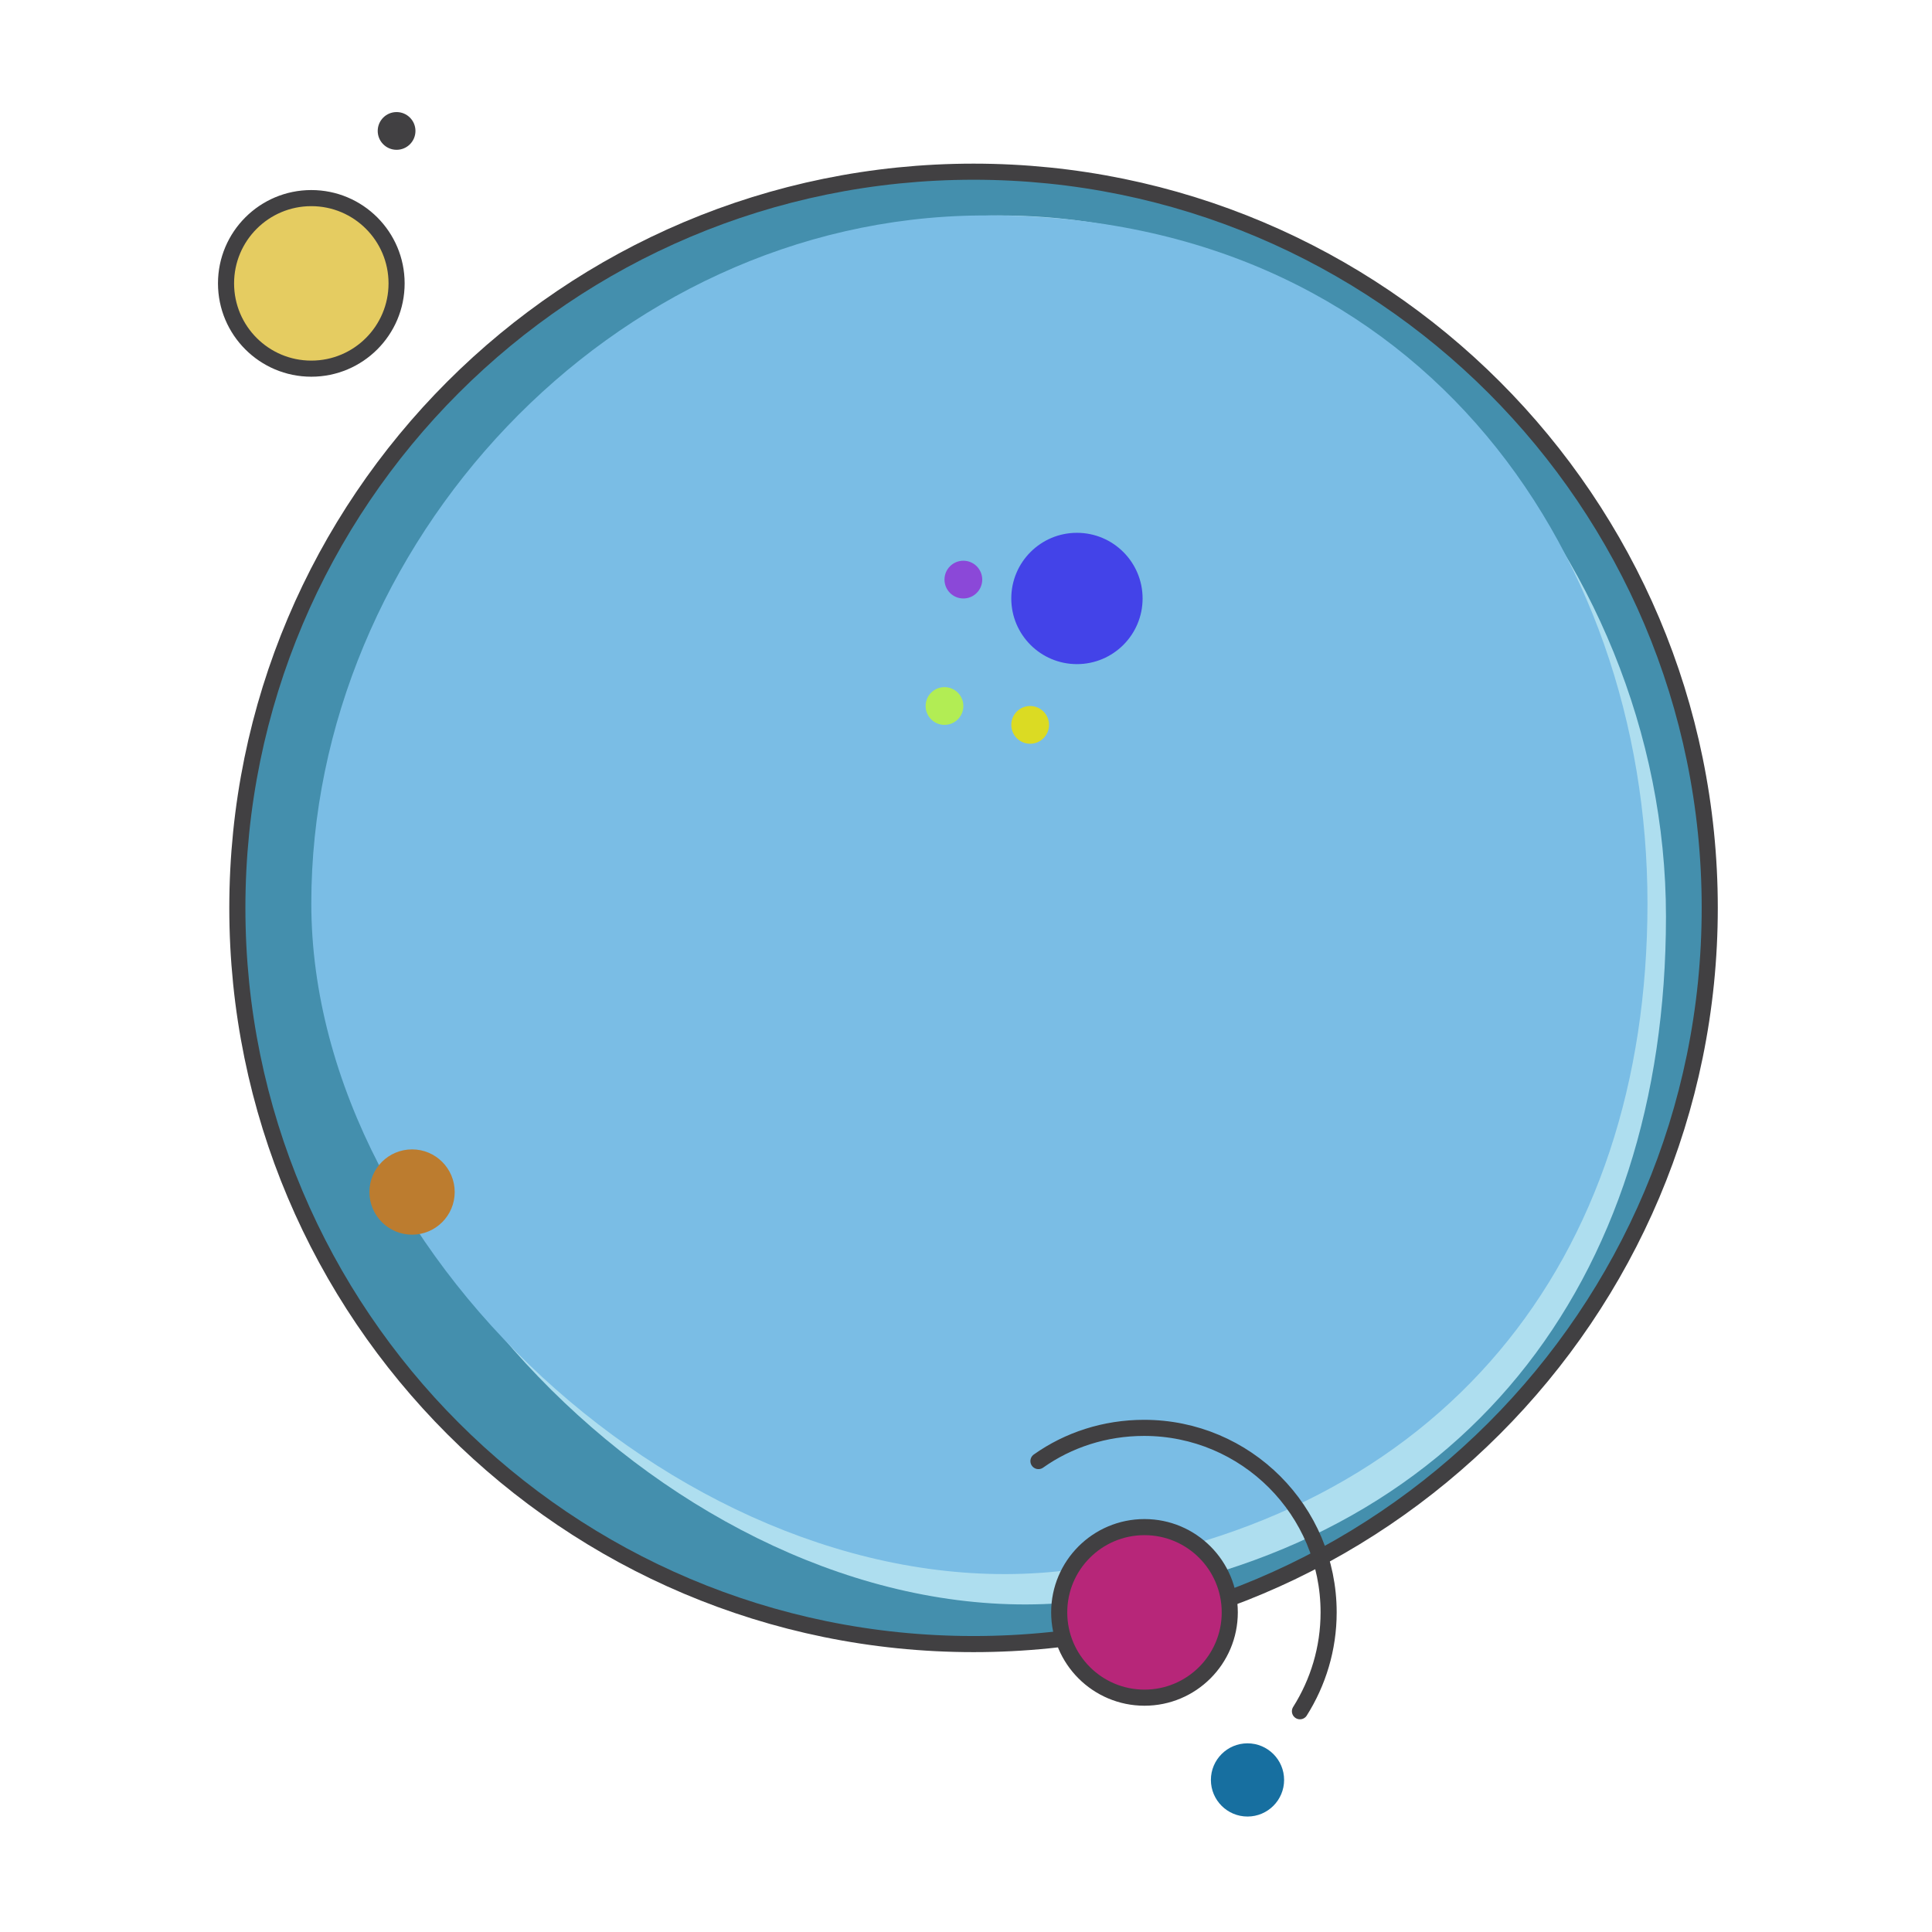
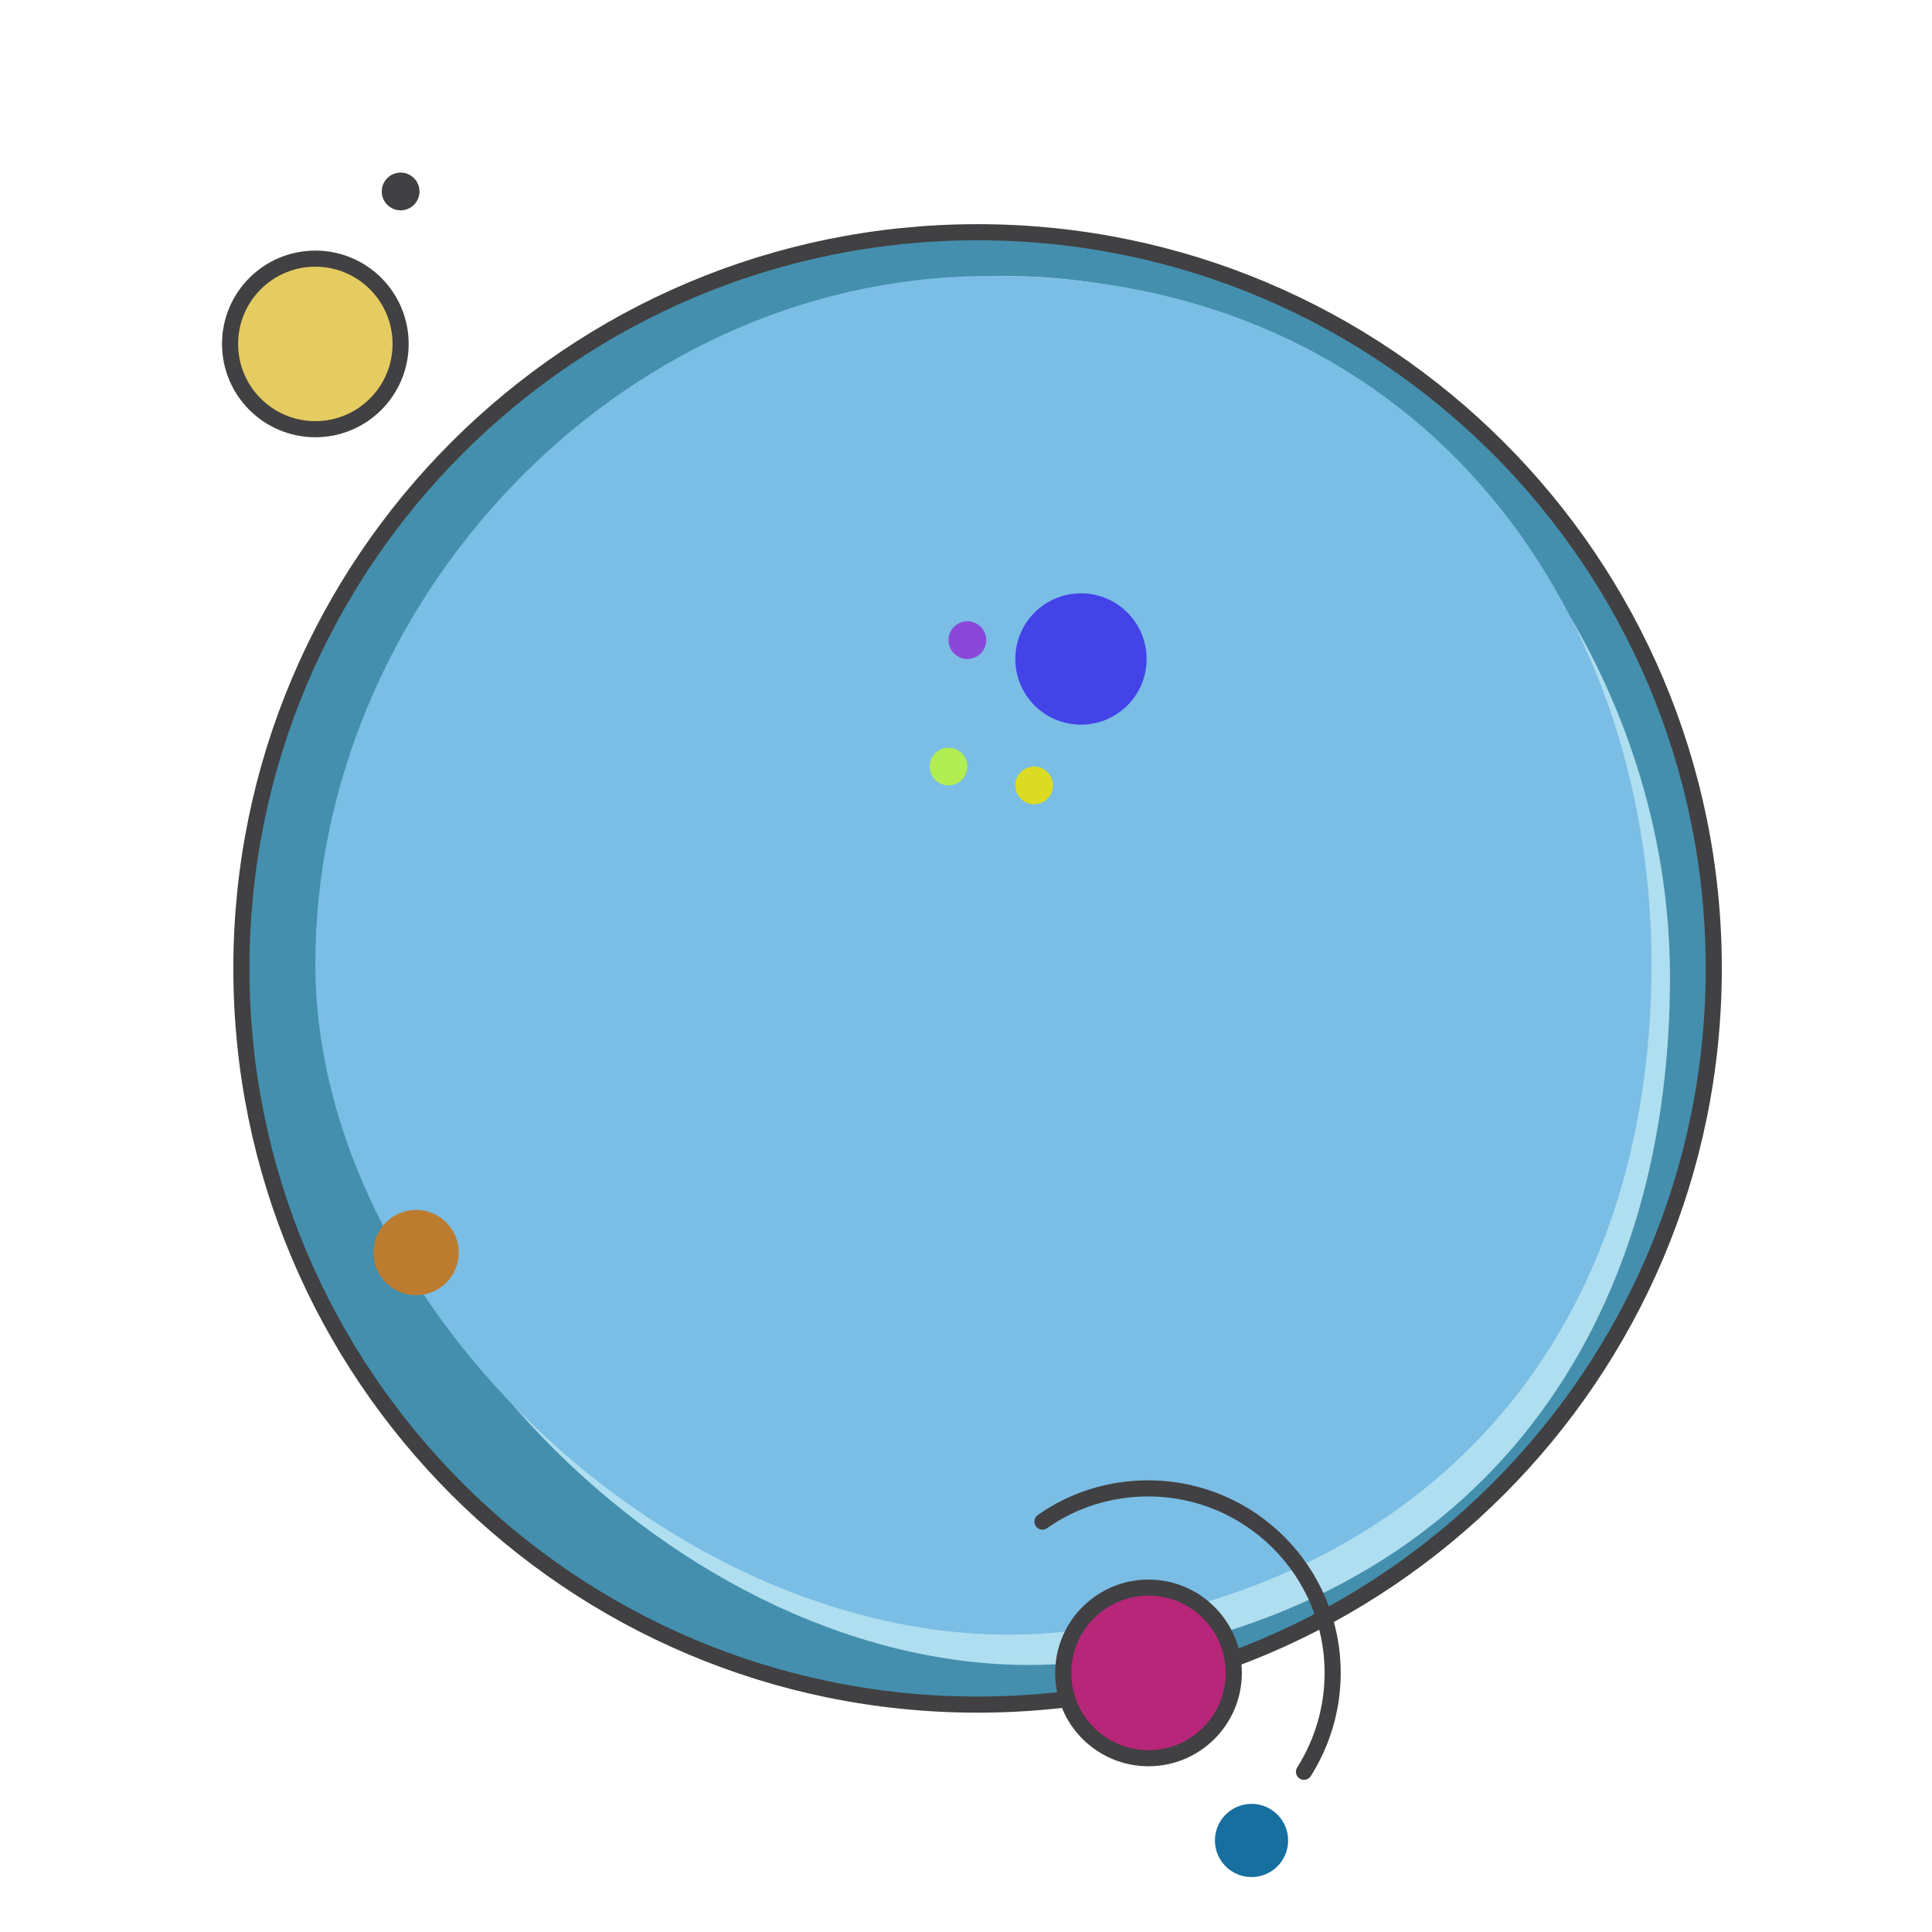
- <svg xmlns="http://www.w3.org/2000/svg" version="1.1" id="Layer_1" x="0px" y="0px" width="480px" height="480px" viewBox="0 0 480 480" enable-background="new 0 0 480 480" xml:space="preserve">
-   <circle id="XMLID_41_" fill="#448FAD" stroke="#414042" stroke-width="4" stroke-miterlimit="10" cx="241.875" cy="225.562" r="182.906" />
-   <path id="XMLID_40_" fill="#AEDEEF" d="M413.906,227.719c0,91.125-50.719,156.75-141.938,169.688  c-90.469,12.844-189-78.563-189-169.688S157.031,53.531,248.438,53.531S413.906,136.594,413.906,227.719z" />
-   <path id="XMLID_39_" fill="#7ABDE5" d="M409.312,224.438c0,88.875-50.906,152.812-142.406,165.469  c-90.75,12.469-189.562-76.594-189.562-165.469S151.688,54.375,243.375,53.531C351.094,52.406,409.312,135.562,409.312,224.438z" />
-   <circle id="XMLID_37_" fill="#B72679" stroke="#414042" stroke-width="4" stroke-miterlimit="10" cx="284.344" cy="400.594" r="21.188" />
-   <circle id="XMLID_32_" fill="#414042" cx="98.531" cy="32.531" r="4.688" />
-   <circle id="XMLID_31_" fill="#B2ED54" cx="234.656" cy="175.406" r="4.688" />
-   <circle id="XMLID_30_" fill="#BC7C2F" cx="102.375" cy="296.156" r="10.594" />
-   <circle id="XMLID_28_" fill="#176FA0" cx="309.938" cy="442.219" r="9.094" />
-   <circle id="XMLID_27_" fill="#DBDB23" cx="255.938" cy="180.094" r="4.688" />
-   <circle id="XMLID_26_" fill="#8B48D8" cx="239.344" cy="144" r="4.688" />
-   <circle id="XMLID_25_" fill="#4343E8" cx="267.562" cy="148.688" r="16.312" />
-   <path id="XMLID_24_" fill="none" stroke="#414042" stroke-width="4" stroke-linecap="round" stroke-linejoin="round" stroke-miterlimit="10" d="  M258,363c7.406-5.25,16.5-8.25,26.25-8.25c25.312,0,45.844,20.531,45.844,45.844c0,9-2.625,17.438-7.125,24.562" />
-   <circle id="XMLID_29_" fill="#E5CC61" stroke="#414042" stroke-width="4" stroke-miterlimit="10" cx="77.344" cy="70.406" r="21.187" />
+ <svg xmlns="http://www.w3.org/2000/svg" version="1.1" id="Layer_1" x="0px" y="0px" width="480px" height="480px" viewBox="14.406 -73.647 480 480" enable-background="new 14.406 -73.647 480 480" xml:space="preserve">
+   <circle id="XMLID_41_" fill="#448FAD" stroke="#414042" stroke-width="4" stroke-miterlimit="10" cx="257.282" cy="166.954" r="182.906" />
+   <path id="XMLID_40_" fill="#AEDEEF" d="M429.313,169.111c0,91.125-50.719,156.75-141.938,169.688  c-90.469,12.844-189-78.563-189-169.688S172.438-5.077,263.845-5.077S429.313,77.986,429.313,169.111z" />
+   <path id="XMLID_39_" fill="#7ABDE5" d="M424.719,165.83c0,88.875-50.906,152.812-142.406,165.469  c-90.75,12.469-189.562-76.594-189.562-165.469S167.095-4.233,258.782-5.077C366.501-6.202,424.719,76.954,424.719,165.83z" />
+   <circle id="XMLID_37_" fill="#B72679" stroke="#414042" stroke-width="4" stroke-miterlimit="10" cx="299.751" cy="341.986" r="21.188" />
+   <circle id="XMLID_32_" fill="#414042" cx="113.938" cy="-26.077" r="4.688" />
+   <circle id="XMLID_31_" fill="#B2ED54" cx="250.063" cy="116.798" r="4.688" />
+   <circle id="XMLID_30_" fill="#BC7C2F" cx="117.782" cy="237.548" r="10.594" />
+   <circle id="XMLID_28_" fill="#176FA0" cx="325.345" cy="383.611" r="9.094" />
+   <circle id="XMLID_27_" fill="#DBDB23" cx="271.345" cy="121.486" r="4.688" />
+   <circle id="XMLID_26_" fill="#8B48D8" cx="254.751" cy="85.392" r="4.688" />
+   <circle id="XMLID_25_" fill="#4343E8" cx="282.969" cy="90.08" r="16.312" />
+   <path id="XMLID_24_" fill="none" stroke="#414042" stroke-width="4" stroke-linecap="round" stroke-linejoin="round" stroke-miterlimit="10" d="  M273.407,304.392c7.406-5.25,16.5-8.25,26.25-8.25c25.312,0,45.844,20.531,45.844,45.844c0,9-2.625,17.438-7.125,24.562" />
+   <circle id="XMLID_29_" fill="#E5CC61" stroke="#414042" stroke-width="4" stroke-miterlimit="10" cx="92.751" cy="11.798" r="21.187" />
</svg>
